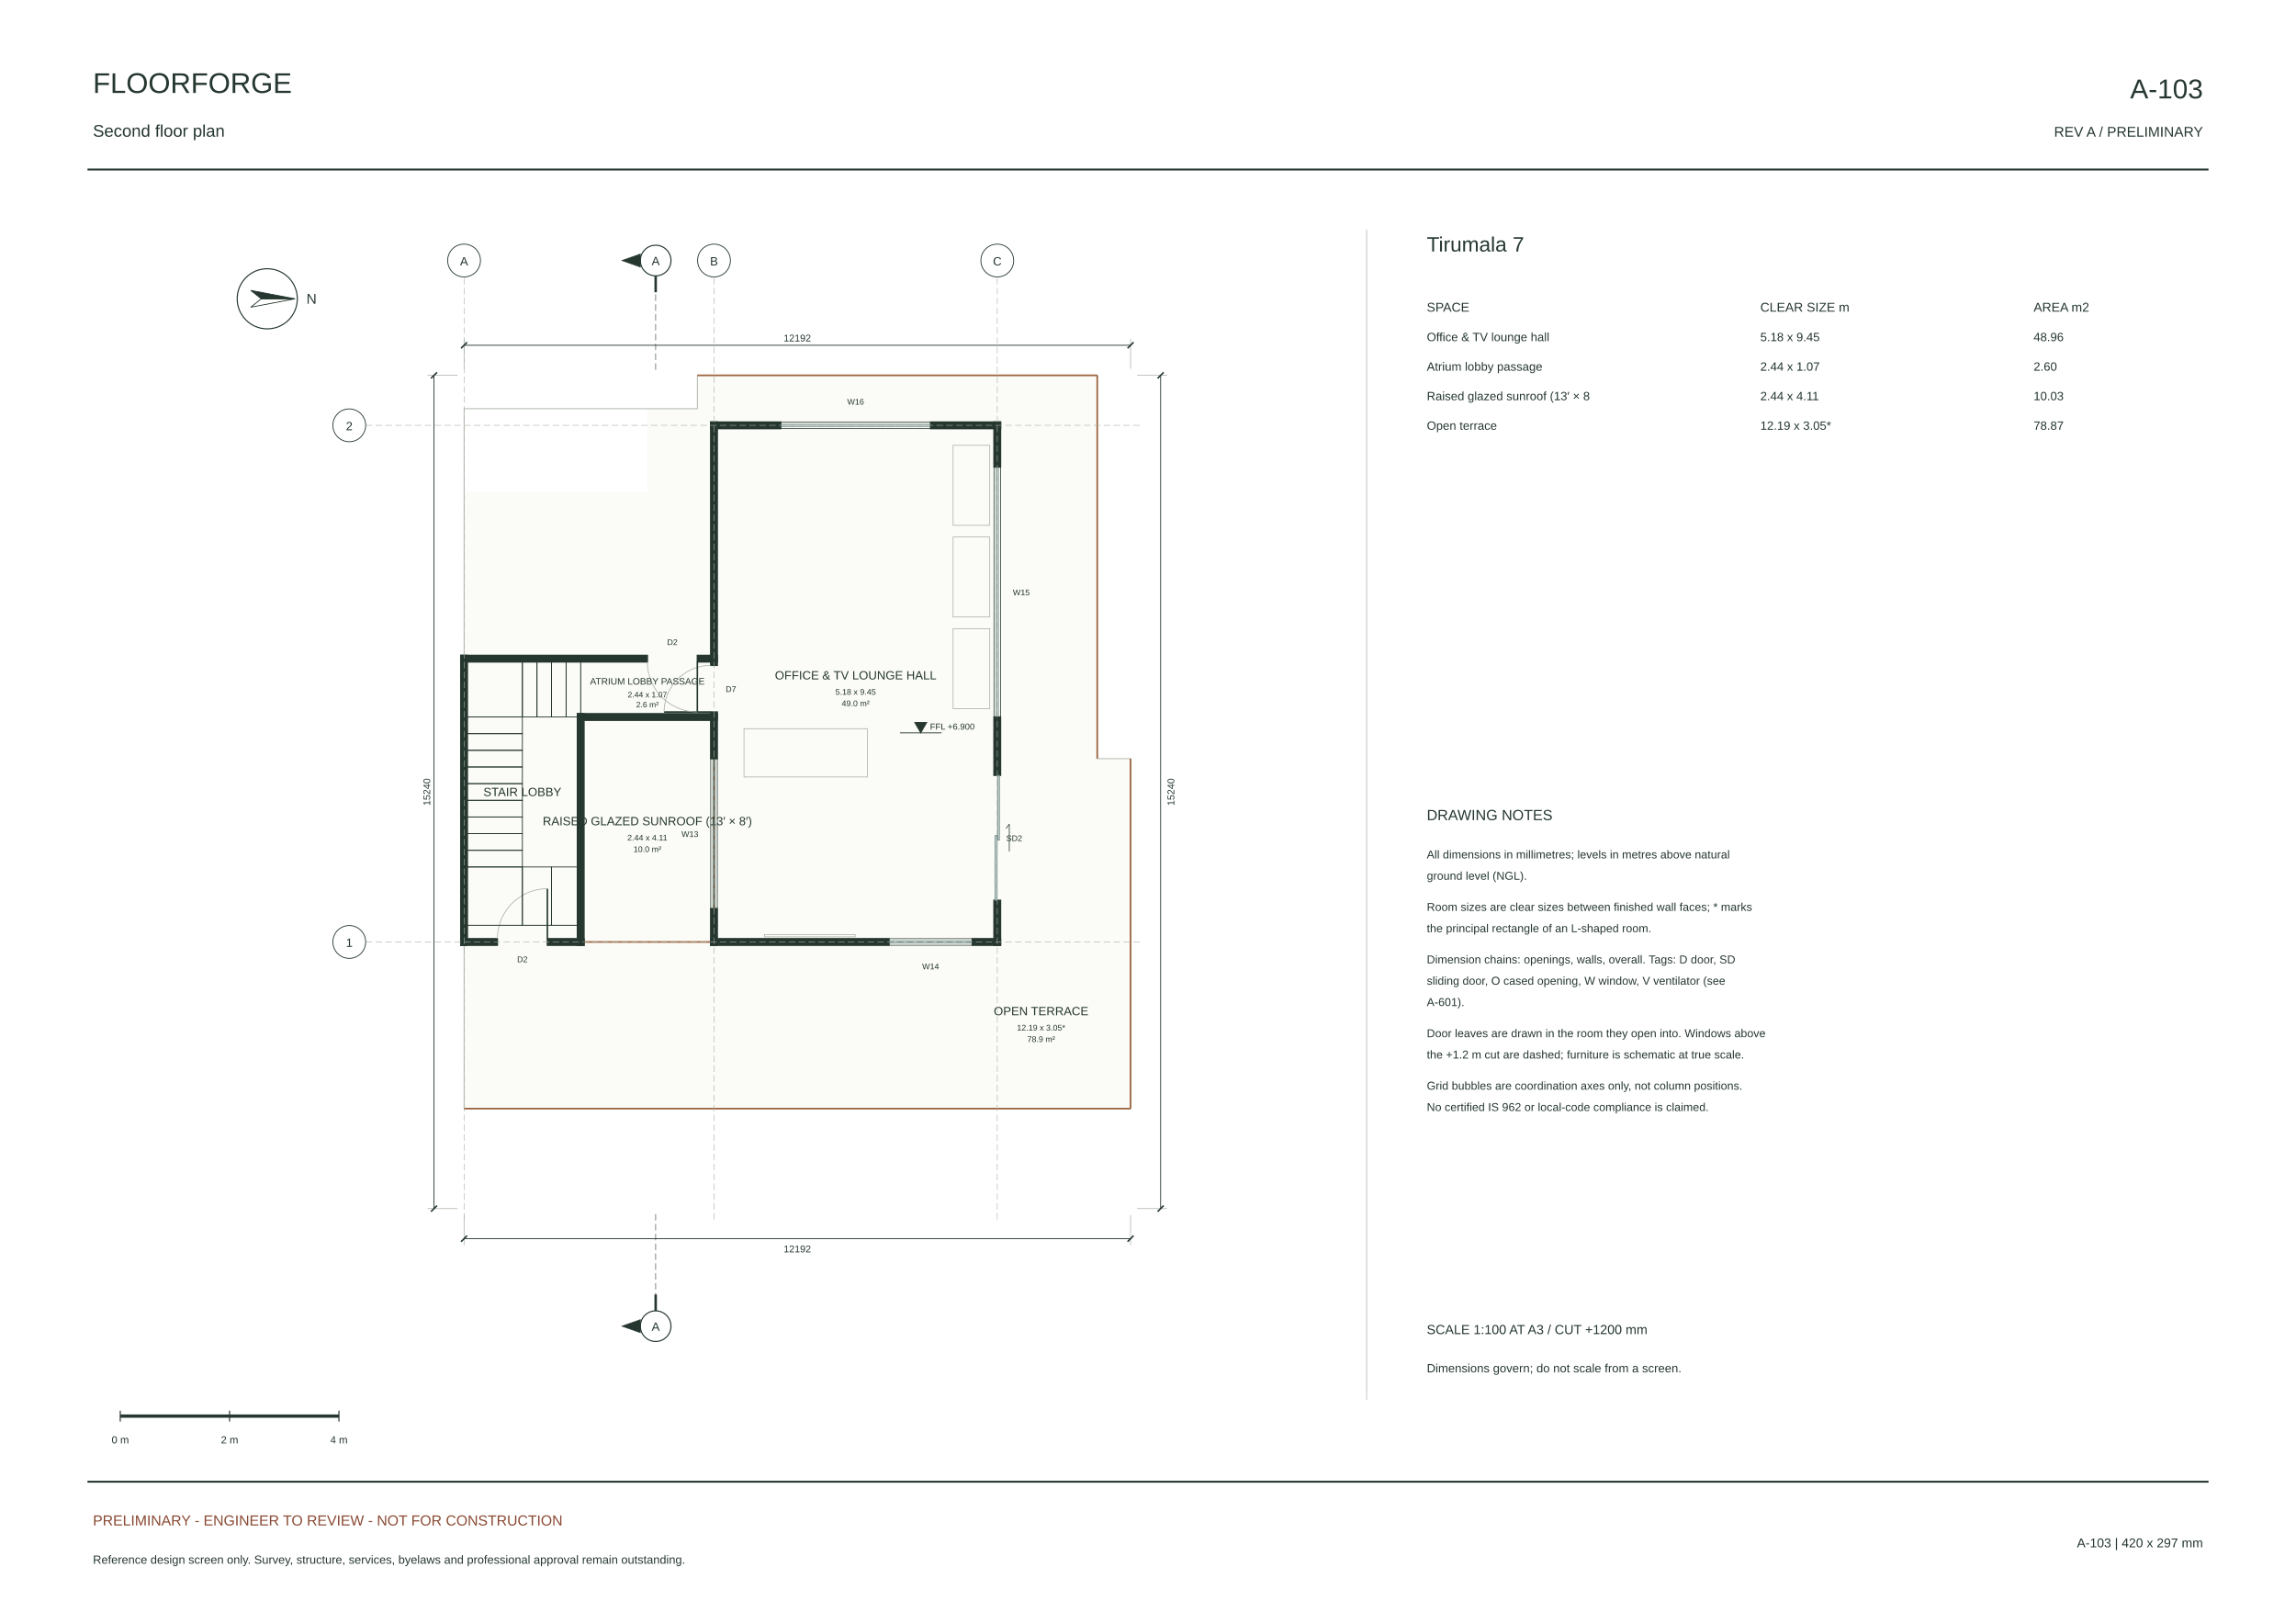
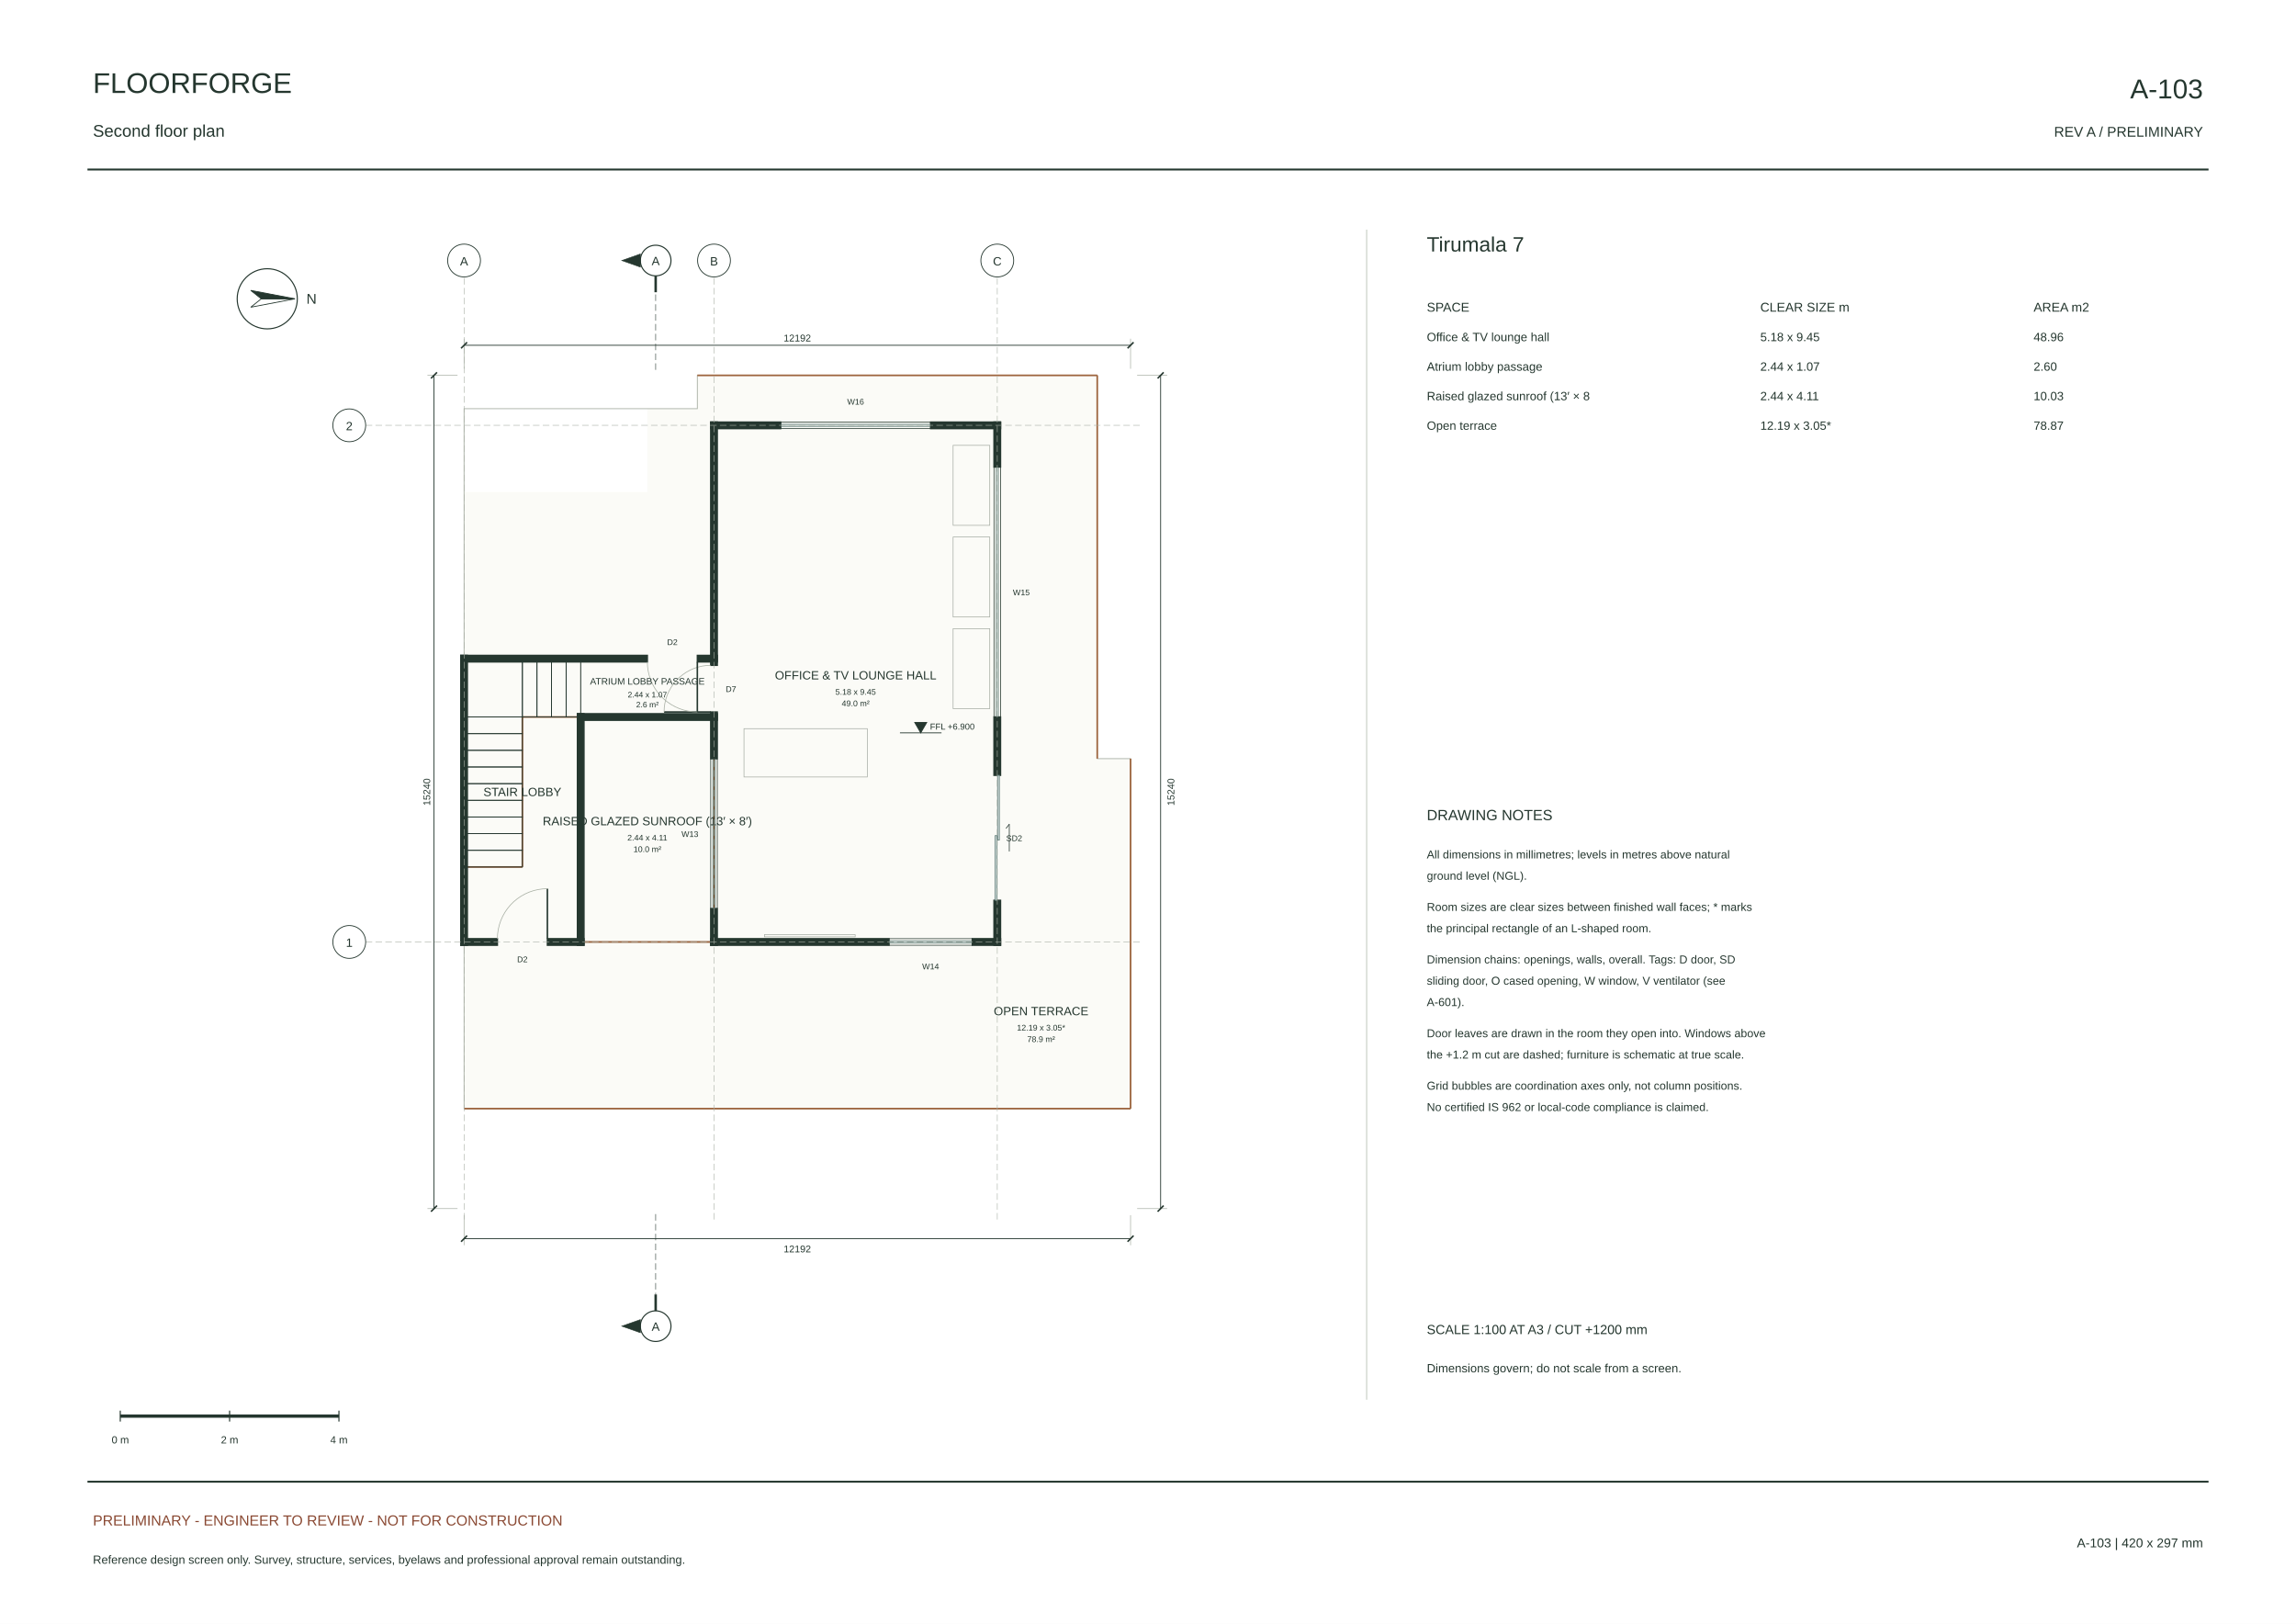
<svg xmlns="http://www.w3.org/2000/svg" width="420mm" height="297mm" viewBox="0 0 420 297">
  <rect width="420" height="297" fill="white" />
  <g font-family="Arial,Helvetica,sans-serif">
    <path d="M 16 31 H 404 M 16 271 H 404" stroke="#25372f" stroke-width=".35" />
    <text x="17" y="17" fill="#25372f" font-size="5.2" text-anchor="start">FLOORFORGE</text>
    <text x="17" y="25" fill="#25372f" font-size="3.1" text-anchor="start">Second floor plan</text>
    <text x="403" y="18" fill="#25372f" font-size="5" text-anchor="end">A-103</text>
    <text x="403" y="25" fill="#25372f" font-size="2.6" text-anchor="end">REV A / PRELIMINARY</text>
    <polygon points="182.426,172.282 182.426,77.794 130.61,77.794 130.61,172.282" fill="#fbfbf7" stroke="none" stroke-width="0.2" />
    <polygon points="130.61,131.134 130.61,120.466 106.226,120.466 106.226,131.134" fill="#fbfbf7" stroke="none" stroke-width="0.2" />
    <polygon points="106.226,172.282 106.226,120.466 84.89,120.466 84.89,172.282" fill="#fbfbf7" stroke="none" stroke-width="0.2" />
    <polygon points="130.61,172.282 130.61,131.134 106.226,131.134 106.226,172.282" fill="#fbfbf7" stroke="none" stroke-width="0.2" />
    <polygon points="84.89,172.282 182.426,172.282 182.426,138.754 182.426,77.794 130.61,77.794 130.61,120.466 127.562,120.466 118.418,120.466 84.89,120.466 84.89,89.986 118.418,89.986 118.418,74.746 127.562,74.746 127.562,68.65 182.426,68.65 200.714,68.65 200.714,138.754 206.81,138.754 206.81,202.762 182.426,202.762 84.89,202.762" fill="#fbfbf7" stroke="none" stroke-width="0.2" />
-     <polygon points="84.89,202.762 84.89,169.234 106.226,169.234 106.226,172.282 130.61,172.282 130.61,131.134 106.226,131.134 106.226,120.466 84.89,120.466 84.89,74.746 127.562,74.746 127.562,68.65 200.714,68.65 200.714,138.754 206.81,138.754 206.81,202.762 84.89,202.762" fill="none" stroke="#a8afa4" stroke-width="0.15" />
+     <polygon points="84.89,202.762 84.89,158.566 95.558,158.566 95.558,131.134 106.226,131.134 106.226,120.466 84.89,120.466 84.89,74.746 127.562,74.746 127.562,68.65 200.714,68.65 200.714,138.754 206.81,138.754 206.81,202.762 84.89,202.762" fill="none" stroke="#a8afa4" stroke-width="0.15" />
+     <polygon points="106.226,172.282 130.61,172.282 130.61,131.134 106.226,131.134 106.226,172.282" fill="none" stroke="#25372f" stroke-width="0.2" />
+     <polyline points="106.226,131.134 95.558,131.134" fill="none" stroke="#9e653f" stroke-width="0.3" />
+     <polyline points="95.558,131.134 95.558,158.566" fill="none" stroke="#9e653f" stroke-width="0.3" />
+     <polyline points="95.558,158.566 84.89,158.566" fill="none" stroke="#9e653f" stroke-width="0.3" />
    <polyline points="130.61,131.134 130.61,172.282" fill="none" stroke="#9e653f" stroke-width="0.3" />
    <polyline points="130.61,131.134 106.226,131.134" fill="none" stroke="#9e653f" stroke-width="0.3" />
    <polyline points="106.226,131.134 106.226,172.282" fill="none" stroke="#9e653f" stroke-width="0.3" />
    <polyline points="130.61,172.282 106.226,172.282" fill="none" stroke="#9e653f" stroke-width="0.3" />
    <polyline points="206.81,202.762 84.89,202.762" fill="none" stroke="#9e653f" stroke-width="0.3" />
    <polyline points="206.81,138.754 206.81,202.762" fill="none" stroke="#9e653f" stroke-width="0.3" />
    <polyline points="200.714,68.65 200.714,138.754" fill="none" stroke="#9e653f" stroke-width="0.3" />
    <polyline points="200.714,68.65 127.562,68.65" fill="none" stroke="#9e653f" stroke-width="0.3" />
    <polygon points="183.026,77.194 183.026,78.394 170.234,78.394 170.234,77.194 182.426,77.194 183.026,77.194" fill="#25372f" stroke="#25372f" stroke-width="0.25" />
    <polygon points="130.61,78.394 130.01,78.394 130.01,77.194 142.802,77.194 142.802,78.394 130.61,78.394" fill="#25372f" stroke="#25372f" stroke-width="0.25" />
    <polygon points="131.21,119.866 131.21,121.066 127.562,121.066 127.562,119.866 130.61,119.866 131.21,119.866" fill="#25372f" stroke="#25372f" stroke-width="0.25" />
    <polygon points="84.89,121.066 84.29,121.066 84.29,119.866 118.418,119.866 118.418,121.066 84.89,121.066" fill="#25372f" stroke="#25372f" stroke-width="0.25" />
    <polygon points="130.61,130.534 131.21,130.534 131.21,131.734 106.226,131.734 105.626,131.734 105.626,130.534 130.61,130.534" fill="#25372f" stroke="#25372f" stroke-width="0.25" />
    <polygon points="183.026,171.682 183.026,172.882 177.854,172.882 177.854,171.682 182.426,171.682 183.026,171.682" fill="#25372f" stroke="#25372f" stroke-width="0.25" />
    <polygon points="130.61,172.882 130.01,172.882 130.01,171.682 162.614,171.682 162.614,172.882 130.61,172.882" fill="#25372f" stroke="#25372f" stroke-width="0.25" />
    <polygon points="106.826,171.682 106.826,172.882 100.13,172.882 100.13,171.682 106.226,171.682 106.826,171.682" fill="#25372f" stroke="#25372f" stroke-width="0.25" />
    <polygon points="84.89,172.882 84.29,172.882 84.29,171.682 90.986,171.682 90.986,172.882 84.89,172.882" fill="#25372f" stroke="#25372f" stroke-width="0.25" />
    <polygon points="183.026,77.194 183.026,85.414 181.826,85.414 181.826,77.794 181.826,77.194 183.026,77.194" fill="#25372f" stroke="#25372f" stroke-width="0.25" />
    <polygon points="183.026,141.802 181.826,141.802 181.826,131.134 183.026,131.134 183.026,141.802" fill="#25372f" stroke="#25372f" stroke-width="0.25" />
    <polygon points="183.026,172.882 181.826,172.882 181.826,164.662 183.026,164.662 183.026,172.282 183.026,172.882" fill="#25372f" stroke="#25372f" stroke-width="0.25" />
    <polygon points="131.21,77.194 131.21,121.685 130.01,121.685 130.01,77.794 130.01,77.194 131.21,77.194" fill="#25372f" stroke="#25372f" stroke-width="0.25" />
    <polygon points="131.21,172.882 130.01,172.882 130.01,166.186 131.21,166.186 131.21,172.282 131.21,172.882" fill="#25372f" stroke="#25372f" stroke-width="0.25" />
    <polygon points="130.01,130.22 131.21,130.22 131.21,138.754 130.01,138.754 130.01,130.22" fill="#25372f" stroke="#25372f" stroke-width="0.25" />
    <polygon points="105.626,131.134 105.626,130.534 106.826,130.534 106.826,172.282 106.826,172.882 105.626,172.882 105.626,131.134" fill="#25372f" stroke="#25372f" stroke-width="0.25" />
    <polygon points="84.29,120.466 84.29,119.866 85.49,119.866 85.49,172.282 85.49,172.882 84.29,172.882 84.29,120.466" fill="#25372f" stroke="#25372f" stroke-width="0.25" />
    <path d="M 130.01 130.22 L 121.476 130.22" fill="none" stroke="#25372f" stroke-width="0.28" />
    <polyline points="130.01,121.685 129.222,121.722 128.442,121.831 127.674,122.011 126.927,122.261 126.206,122.58 125.517,122.963 124.867,123.409 124.26,123.913 123.703,124.47 123.199,125.076 122.754,125.727 122.37,126.415 122.052,127.137 121.801,127.884 121.621,128.651 121.512,129.432 121.476,130.22" fill="none" stroke="#a8afa4" stroke-width="0.13" />
    <text x="133.71" y="126.552" fill="#25372f" font-size="1.5" text-anchor="middle">D7</text>
    <polygon points="182.366,164.662 182.366,152.832 182.046,152.832 182.046,164.662" fill="#e3ebea" stroke="#5f7d78" stroke-width="0.15" />
    <polygon points="182.806,153.632 182.806,141.802 182.486,141.802 182.486,153.632" fill="#e3ebea" stroke="#5f7d78" stroke-width="0.15" />
    <path d="M 184.626 155.732 L 184.626 150.732" fill="none" stroke="#25372f" stroke-width="0.13" />
    <path d="M 184.626 150.732 L 184.026 151.532" fill="none" stroke="#25372f" stroke-width="0.13" />
    <text x="185.526" y="153.832" fill="#25372f" font-size="1.5" text-anchor="middle">SD2</text>
    <path d="M 127.562 121.066 L 127.562 130.21" fill="none" stroke="#25372f" stroke-width="0.28" />
    <polyline points="118.418,121.066 118.457,121.91 118.574,122.746 118.767,123.568 119.035,124.369 119.377,125.142 119.788,125.88 120.265,126.576 120.805,127.226 121.402,127.823 122.052,128.363 122.748,128.84 123.486,129.251 124.259,129.593 125.06,129.861 125.882,130.054 126.718,130.171 127.562,130.21" fill="none" stroke="#a8afa4" stroke-width="0.13" />
    <text x="122.99" y="117.966" fill="#25372f" font-size="1.5" text-anchor="middle">D2</text>
    <path d="M 100.13 171.682 L 100.13 162.538" fill="none" stroke="#25372f" stroke-width="0.28" />
    <polyline points="90.986,171.682 91.025,170.838 91.142,170.002 91.335,169.18 91.603,168.379 91.945,167.606 92.356,166.868 92.833,166.172 93.373,165.522 93.97,164.924 94.62,164.385 95.316,163.908 96.054,163.497 96.827,163.155 97.628,162.887 98.45,162.694 99.286,162.577 100.13,162.538" fill="none" stroke="#a8afa4" stroke-width="0.13" />
    <text x="95.558" y="175.982" fill="#25372f" font-size="1.5" text-anchor="middle">D2</text>
    <path d="M 183.026 131.134 L 183.026 85.414" fill="none" stroke="#25372f" stroke-width="0.13" />
    <path d="M 181.826 131.134 L 181.826 85.414" fill="none" stroke="#25372f" stroke-width="0.13" />
    <path d="M 182.606 131.134 L 182.606 85.414" fill="none" stroke="#5f7d78" stroke-width="0.16" />
    <path d="M 182.246 131.134 L 182.246 85.414" fill="none" stroke="#5f7d78" stroke-width="0.16" />
    <path d="M 183.026 131.134 L 181.826 131.134" fill="none" stroke="#25372f" stroke-width="0.13" />
    <path d="M 183.026 85.414 L 181.826 85.414" fill="none" stroke="#25372f" stroke-width="0.13" />
    <text x="186.826" y="108.874" fill="#25372f" font-size="1.5" text-anchor="middle">W15</text>
    <path d="M 142.802 77.194 L 170.234 77.194" fill="none" stroke="#25372f" stroke-width="0.13" />
    <path d="M 142.802 78.394 L 170.234 78.394" fill="none" stroke="#25372f" stroke-width="0.13" />
    <path d="M 142.802 77.614 L 170.234 77.614" fill="none" stroke="#5f7d78" stroke-width="0.16" />
    <path d="M 142.802 77.974 L 170.234 77.974" fill="none" stroke="#5f7d78" stroke-width="0.16" />
    <path d="M 142.802 77.194 L 142.802 78.394" fill="none" stroke="#25372f" stroke-width="0.13" />
    <path d="M 170.234 77.194 L 170.234 78.394" fill="none" stroke="#25372f" stroke-width="0.13" />
    <text x="156.518" y="73.994" fill="#25372f" font-size="1.5" text-anchor="middle">W16</text>
    <path d="M 162.614 172.882 L 177.854 172.882" fill="none" stroke="#25372f" stroke-width="0.13" />
    <path d="M 162.614 171.682 L 177.854 171.682" fill="none" stroke="#25372f" stroke-width="0.13" />
    <path d="M 162.614 172.462 L 177.854 172.462" fill="none" stroke="#5f7d78" stroke-width="0.16" />
    <path d="M 162.614 172.102 L 177.854 172.102" fill="none" stroke="#5f7d78" stroke-width="0.16" />
    <path d="M 162.614 172.882 L 162.614 171.682" fill="none" stroke="#25372f" stroke-width="0.13" />
    <path d="M 177.854 172.882 L 177.854 171.682" fill="none" stroke="#25372f" stroke-width="0.13" />
    <text x="170.234" y="177.282" fill="#25372f" font-size="1.5" text-anchor="middle">W14</text>
    <path d="M 130.01 166.186 L 130.01 138.754" fill="none" stroke="#25372f" stroke-width="0.13" />
    <path d="M 131.21 166.186 L 131.21 138.754" fill="none" stroke="#25372f" stroke-width="0.13" />
    <path d="M 130.43 166.186 L 130.43 138.754" fill="none" stroke="#5f7d78" stroke-width="0.16" />
    <path d="M 130.79 166.186 L 130.79 138.754" fill="none" stroke="#5f7d78" stroke-width="0.16" />
    <path d="M 130.01 166.186 L 131.21 166.186" fill="none" stroke="#25372f" stroke-width="0.13" />
    <path d="M 130.01 138.754 L 131.21 138.754" fill="none" stroke="#25372f" stroke-width="0.13" />
    <text x="126.21" y="153.07" fill="#25372f" font-size="1.5" text-anchor="middle">W13</text>
-     <polygon points="100.892,169.234 106.226,169.234 106.226,158.566 100.892,158.566" fill="none" stroke="#25372f" stroke-width="0.15" />
-     <polygon points="95.558,169.234 100.892,169.234 100.892,158.566 95.558,158.566" fill="none" stroke="#25372f" stroke-width="0.15" />
-     <polygon points="84.89,169.234 95.558,169.234 95.558,158.566 84.89,158.566" fill="none" stroke="#25372f" stroke-width="0.15" />
    <polygon points="84.89,158.566 95.558,158.566 95.558,155.518 84.89,155.518" fill="none" stroke="#25372f" stroke-width="0.15" />
    <polygon points="84.89,155.518 95.558,155.518 95.558,152.47 84.89,152.47" fill="none" stroke="#25372f" stroke-width="0.15" />
    <polygon points="84.89,152.47 95.558,152.47 95.558,149.422 84.89,149.422" fill="none" stroke="#25372f" stroke-width="0.15" />
    <polygon points="84.89,149.422 95.558,149.422 95.558,146.374 84.89,146.374" fill="none" stroke="#25372f" stroke-width="0.15" />
    <polygon points="84.89,146.374 95.558,146.374 95.558,143.326 84.89,143.326" fill="none" stroke="#25372f" stroke-width="0.15" />
    <polygon points="84.89,143.326 95.558,143.326 95.558,140.278 84.89,140.278" fill="none" stroke="#25372f" stroke-width="0.15" />
    <polygon points="84.89,140.278 95.558,140.278 95.558,137.23 84.89,137.23" fill="none" stroke="#25372f" stroke-width="0.15" />
    <polygon points="84.89,137.23 95.558,137.23 95.558,134.182 84.89,134.182" fill="none" stroke="#25372f" stroke-width="0.15" />
    <polygon points="84.89,134.182 95.558,134.182 95.558,131.134 84.89,131.134" fill="none" stroke="#25372f" stroke-width="0.15" />
    <polygon points="84.89,131.134 95.558,131.134 95.558,120.466 84.89,120.466" fill="none" stroke="#25372f" stroke-width="0.15" />
    <polygon points="95.558,131.134 98.225,131.134 98.225,120.466 95.558,120.466" fill="none" stroke="#25372f" stroke-width="0.15" />
    <polygon points="98.225,131.134 100.892,131.134 100.892,120.466 98.225,120.466" fill="none" stroke="#25372f" stroke-width="0.15" />
    <polygon points="100.892,131.134 103.559,131.134 103.559,120.466 100.892,120.466" fill="none" stroke="#25372f" stroke-width="0.15" />
    <polygon points="103.559,131.134 106.226,131.134 106.226,120.466 103.559,120.466" fill="none" stroke="#25372f" stroke-width="0.15" />
    <polygon points="181.054,96.082 181.054,81.452 174.349,81.452 174.349,96.082" fill="none" stroke="#a3aaa1" stroke-width="0.12" />
    <polygon points="181.054,112.846 181.054,98.216 174.349,98.216 174.349,112.846" fill="none" stroke="#a3aaa1" stroke-width="0.12" />
    <polygon points="181.054,129.61 181.054,114.98 174.349,114.98 174.349,129.61" fill="none" stroke="#a3aaa1" stroke-width="0.12" />
    <polygon points="158.652,142.107 158.652,133.268 136.096,133.268 136.096,142.107" fill="none" stroke="#a3aaa1" stroke-width="0.12" />
    <polygon points="156.436,171.342 156.436,170.942 139.836,170.942 139.836,171.342" fill="none" stroke="#a3aaa1" stroke-width="0.12" />
    <text x="156.518" y="124.268" fill="#25372f" font-size="2.2" text-anchor="middle">OFFICE &amp; TV LOUNGE HALL</text>
    <text x="156.518" y="127.063" fill="#25372f" font-size="1.5" text-anchor="middle">5.18 x 9.45</text>
    <text x="156.518" y="129.163" fill="#25372f" font-size="1.5" text-anchor="middle">49.0 m²</text>
    <text x="118.418" y="125.205" fill="#25372f" font-size="1.7" text-anchor="middle">ATRIUM LOBBY PASSAGE</text>
    <text x="118.418" y="127.555" fill="#25372f" font-size="1.45" text-anchor="middle">2.44 x 1.07</text>
    <text x="118.418" y="129.375" fill="#25372f" font-size="1.45" text-anchor="middle">2.6 m²</text>
    <text x="95.558" y="145.604" fill="#25372f" font-size="2.2" text-anchor="middle">STAIR LOBBY</text>
    <text x="118.418" y="150.938" fill="#25372f" font-size="2.2" text-anchor="middle">RAISED GLAZED SUNROOF (13′ × 8′)</text>
    <text x="118.418" y="153.733" fill="#25372f" font-size="1.5" text-anchor="middle">2.44 x 4.11</text>
    <text x="118.418" y="155.833" fill="#25372f" font-size="1.5" text-anchor="middle">10.0 m²</text>
    <text x="190.445" y="185.686" fill="#25372f" font-size="2.2" text-anchor="middle">OPEN TERRACE</text>
    <text x="190.445" y="188.481" fill="#25372f" font-size="1.5" text-anchor="middle">12.19 x 3.05*</text>
    <text x="190.445" y="190.581" fill="#25372f" font-size="1.5" text-anchor="middle">78.9 m²</text>
    <path d="M 84.89 222.25 L 84.89 227.75" fill="none" stroke="#a8afa4" stroke-width="0.12" />
    <path d="M 206.81 222.25 L 206.81 227.75" fill="none" stroke="#a8afa4" stroke-width="0.12" />
    <path d="M 84.89 226.55 L 206.81 226.55" fill="none" stroke="#25372f" stroke-width="0.15" />
    <path d="M 84.34 227.1 L 85.44 226" fill="none" stroke="#25372f" stroke-width="0.28" />
    <path d="M 206.26 227.1 L 207.36 226" fill="none" stroke="#25372f" stroke-width="0.28" />
    <text x="145.85" y="229.05" fill="#25372f" font-size="1.8" text-anchor="middle">12192</text>
    <path d="M 84.89 67.45 L 84.89 61.95" fill="none" stroke="#a8afa4" stroke-width="0.12" />
    <path d="M 206.81 67.45 L 206.81 61.95" fill="none" stroke="#a8afa4" stroke-width="0.12" />
    <path d="M 84.89 63.15 L 206.81 63.15" fill="none" stroke="#25372f" stroke-width="0.15" />
    <path d="M 84.34 63.7 L 85.44 62.6" fill="none" stroke="#25372f" stroke-width="0.28" />
    <path d="M 206.26 63.7 L 207.36 62.6" fill="none" stroke="#25372f" stroke-width="0.28" />
    <text x="145.85" y="62.45" fill="#25372f" font-size="1.8" text-anchor="middle">12192</text>
    <path d="M 83.69 221.05 L 78.19 221.05" fill="none" stroke="#a8afa4" stroke-width="0.12" />
    <path d="M 83.69 68.65 L 78.19 68.65" fill="none" stroke="#a8afa4" stroke-width="0.12" />
    <path d="M 79.39 221.05 L 79.39 68.65" fill="none" stroke="#25372f" stroke-width="0.15" />
    <path d="M 78.84 221.6 L 79.94 220.5" fill="none" stroke="#25372f" stroke-width="0.28" />
    <path d="M 78.84 69.2 L 79.94 68.1" fill="none" stroke="#25372f" stroke-width="0.28" />
    <text x="78.69" y="144.85" fill="#25372f" font-size="1.8" text-anchor="middle" transform="rotate(-90.0 78.69 144.85)">15240</text>
    <path d="M 208.01 221.05 L 213.51 221.05" fill="none" stroke="#a8afa4" stroke-width="0.12" />
    <path d="M 208.01 68.65 L 213.51 68.65" fill="none" stroke="#a8afa4" stroke-width="0.12" />
    <path d="M 212.31 221.05 L 212.31 68.65" fill="none" stroke="#25372f" stroke-width="0.15" />
    <path d="M 211.76 221.6 L 212.86 220.5" fill="none" stroke="#25372f" stroke-width="0.28" />
    <path d="M 211.76 69.2 L 212.86 68.1" fill="none" stroke="#25372f" stroke-width="0.28" />
    <text x="214.81" y="144.85" fill="#25372f" font-size="1.8" text-anchor="middle" transform="rotate(-90.0 214.81 144.85)">15240</text>
    <path d="M 84.89 223.05 L 84.89 50.65" fill="none" stroke="#a8afa4" stroke-width="0.1" stroke-dasharray="1.2 .6" />
    <circle cx="84.89" cy="47.65" r="3" fill="none" stroke="#25372f" stroke-width="0.15" />
    <text x="84.89" y="48.55" fill="#25372f" font-size="2.2" text-anchor="middle">A</text>
    <path d="M 130.61 223.05 L 130.61 50.65" fill="none" stroke="#a8afa4" stroke-width="0.1" stroke-dasharray="1.2 .6" />
    <circle cx="130.61" cy="47.65" r="3" fill="none" stroke="#25372f" stroke-width="0.15" />
    <text x="130.61" y="48.55" fill="#25372f" font-size="2.2" text-anchor="middle">B</text>
    <path d="M 182.43 223.05 L 182.43 50.65" fill="none" stroke="#a8afa4" stroke-width="0.1" stroke-dasharray="1.2 .6" />
    <circle cx="182.43" cy="47.65" r="3" fill="none" stroke="#25372f" stroke-width="0.15" />
    <text x="182.43" y="48.55" fill="#25372f" font-size="2.2" text-anchor="middle">C</text>
    <path d="M 66.89 172.28 L 208.81 172.28" fill="none" stroke="#a8afa4" stroke-width="0.1" stroke-dasharray="1.2 .6" />
    <circle cx="63.89" cy="172.28" r="3" fill="none" stroke="#25372f" stroke-width="0.15" />
    <text x="63.89" y="173.18" fill="#25372f" font-size="2.2" text-anchor="middle">1</text>
    <path d="M 66.89 77.79 L 208.81 77.79" fill="none" stroke="#a8afa4" stroke-width="0.1" stroke-dasharray="1.2 .6" />
    <circle cx="63.89" cy="77.79" r="3" fill="none" stroke="#25372f" stroke-width="0.15" />
    <text x="63.89" y="78.69" fill="#25372f" font-size="2.2" text-anchor="middle">2</text>
    <polygon points="167.326,132.138 169.526,132.138 168.426,134.038" fill="#25372f" stroke="#25372f" stroke-width="0.15" />
    <path d="M 164.626 134.038 L 172.226 134.038" fill="none" stroke="#25372f" stroke-width="0.15" />
    <text x="170.126" y="133.438" fill="#25372f" font-size="1.6" text-anchor="start">FFL +6.900</text>
    <path d="M 119.94 222.05 L 119.94 236.75" fill="none" stroke="#25372f" stroke-width="0.1" stroke-dasharray="1.2 .6" />
    <path d="M 119.94 236.75 L 119.94 239.75" fill="none" stroke="#25372f" stroke-width="0.45" />
    <circle cx="119.94" cy="242.55" r="2.8" fill="none" stroke="#25372f" stroke-width="0.2" />
    <text x="119.94" y="243.4" fill="#25372f" font-size="2.2" text-anchor="middle">A</text>
    <polygon points="117.14,243.75 113.74,242.55 117.14,241.35" fill="#25372f" stroke="#25372f" stroke-width="0.1" />
    <path d="M 119.94 67.65 L 119.94 53.45" fill="none" stroke="#25372f" stroke-width="0.1" stroke-dasharray="1.2 .6" />
    <path d="M 119.94 53.45 L 119.94 50.45" fill="none" stroke="#25372f" stroke-width="0.45" />
    <circle cx="119.94" cy="47.65" r="2.8" fill="none" stroke="#25372f" stroke-width="0.2" />
    <text x="119.94" y="48.5" fill="#25372f" font-size="2.2" text-anchor="middle">A</text>
    <polygon points="117.14,46.45 113.74,47.65 117.14,48.85" fill="#25372f" stroke="#25372f" stroke-width="0.1" />
    <circle cx="48.89" cy="54.65" r="5.5" fill="none" stroke="#25372f" stroke-width="0.2" />
    <polygon points="53.95,54.65 45.865,53.11 47.79,54.65" fill="#25372f" stroke="#25372f" stroke-width="0.15" />
    <polygon points="53.95,54.65 45.865,56.19 47.79,54.65" fill="none" stroke="#25372f" stroke-width="0.15" />
    <text x="56.99" y="55.55" fill="#25372f" font-size="2.6" text-anchor="middle">N</text>
    <path d="M 250 42 V 256" stroke="#c9d0c7" stroke-width=".2" />
    <text x="261" y="46" fill="#25372f" font-size="3.8" text-anchor="start">Tirumala 7</text>
    <text x="261" y="57" fill="#25372f" font-size="2.35" text-anchor="start">SPACE</text>
    <text x="322" y="57" fill="#25372f" font-size="2.35" text-anchor="start">CLEAR SIZE m</text>
    <text x="372" y="57" fill="#25372f" font-size="2.35" text-anchor="start">AREA m2</text>
    <text x="261" y="62.4" fill="#25372f" font-size="2.2" text-anchor="start">Office &amp; TV lounge hall</text>
    <text x="322" y="62.4" fill="#25372f" font-size="2.2" text-anchor="start">5.18 x 9.45</text>
    <text x="372" y="62.4" fill="#25372f" font-size="2.2" text-anchor="start">48.96</text>
    <text x="261" y="67.8" fill="#25372f" font-size="2.2" text-anchor="start">Atrium lobby passage</text>
    <text x="322" y="67.8" fill="#25372f" font-size="2.2" text-anchor="start">2.44 x 1.07</text>
    <text x="372" y="67.8" fill="#25372f" font-size="2.2" text-anchor="start">2.60</text>
    <text x="261" y="73.2" fill="#25372f" font-size="2.2" text-anchor="start">Raised glazed sunroof (13′ × 8</text>
    <text x="322" y="73.2" fill="#25372f" font-size="2.2" text-anchor="start">2.44 x 4.11</text>
    <text x="372" y="73.2" fill="#25372f" font-size="2.2" text-anchor="start">10.03</text>
    <text x="261" y="78.6" fill="#25372f" font-size="2.2" text-anchor="start">Open terrace</text>
    <text x="322" y="78.6" fill="#25372f" font-size="2.2" text-anchor="start">12.19 x 3.05*</text>
    <text x="372" y="78.6" fill="#25372f" font-size="2.2" text-anchor="start">78.87</text>
    <text x="261" y="150" fill="#25372f" font-size="2.7" text-anchor="start">DRAWING NOTES</text>
    <text x="261" y="157" fill="#25372f" font-size="2.1" text-anchor="start">All dimensions in millimetres; levels in metres above natural</text>
    <text x="261" y="160.9" fill="#25372f" font-size="2.1" text-anchor="start">ground level (NGL).</text>
    <text x="261" y="166.6" fill="#25372f" font-size="2.1" text-anchor="start">Room sizes are clear sizes between finished wall faces; * marks</text>
    <text x="261" y="170.5" fill="#25372f" font-size="2.1" text-anchor="start">the principal rectangle of an L-shaped room.</text>
    <text x="261" y="176.2" fill="#25372f" font-size="2.1" text-anchor="start">Dimension chains: openings, walls, overall. Tags: D door, SD</text>
    <text x="261" y="180.1" fill="#25372f" font-size="2.1" text-anchor="start">sliding door, O cased opening, W window, V ventilator (see</text>
    <text x="261" y="184" fill="#25372f" font-size="2.1" text-anchor="start">A-601).</text>
    <text x="261" y="189.7" fill="#25372f" font-size="2.1" text-anchor="start">Door leaves are drawn in the room they open into. Windows above</text>
    <text x="261" y="193.6" fill="#25372f" font-size="2.1" text-anchor="start">the +1.2 m cut are dashed; furniture is schematic at true scale.</text>
    <text x="261" y="199.3" fill="#25372f" font-size="2.1" text-anchor="start">Grid bubbles are coordination axes only, not column positions.</text>
    <text x="261" y="203.2" fill="#25372f" font-size="2.1" text-anchor="start">No certified IS 962 or local-code compliance is claimed.</text>
    <text x="261" y="244" fill="#25372f" font-size="2.4" text-anchor="start">SCALE 1:100 AT A3 / CUT +1200 mm</text>
    <text x="261" y="251" fill="#25372f" font-size="2.2" text-anchor="start">Dimensions govern; do not scale from a screen.</text>
    <path d="M 22 259 H 62.0" stroke="#25372f" stroke-width=".6" />
    <path d="M 22.0 258 V 260" stroke="#25372f" stroke-width=".2" />
    <text x="22" y="264" fill="#25372f" font-size="1.9" text-anchor="middle">0 m</text>
    <path d="M 42.0 258 V 260" stroke="#25372f" stroke-width=".2" />
    <text x="42" y="264" fill="#25372f" font-size="1.9" text-anchor="middle">2 m</text>
    <path d="M 62.0 258 V 260" stroke="#25372f" stroke-width=".2" />
    <text x="62" y="264" fill="#25372f" font-size="1.9" text-anchor="middle">4 m</text>
    <text x="17" y="279" fill="#8a4933" font-size="2.65" text-anchor="start">PRELIMINARY - ENGINEER TO REVIEW - NOT FOR CONSTRUCTION</text>
    <text x="17" y="286" fill="#25372f" font-size="2.15" text-anchor="start">Reference design screen only. Survey, structure, services, byelaws and professional approval remain outstanding.</text>
    <text x="403" y="283" fill="#25372f" font-size="2.35" text-anchor="end">A-103  |  420 x 297 mm</text>
  </g>
</svg>
